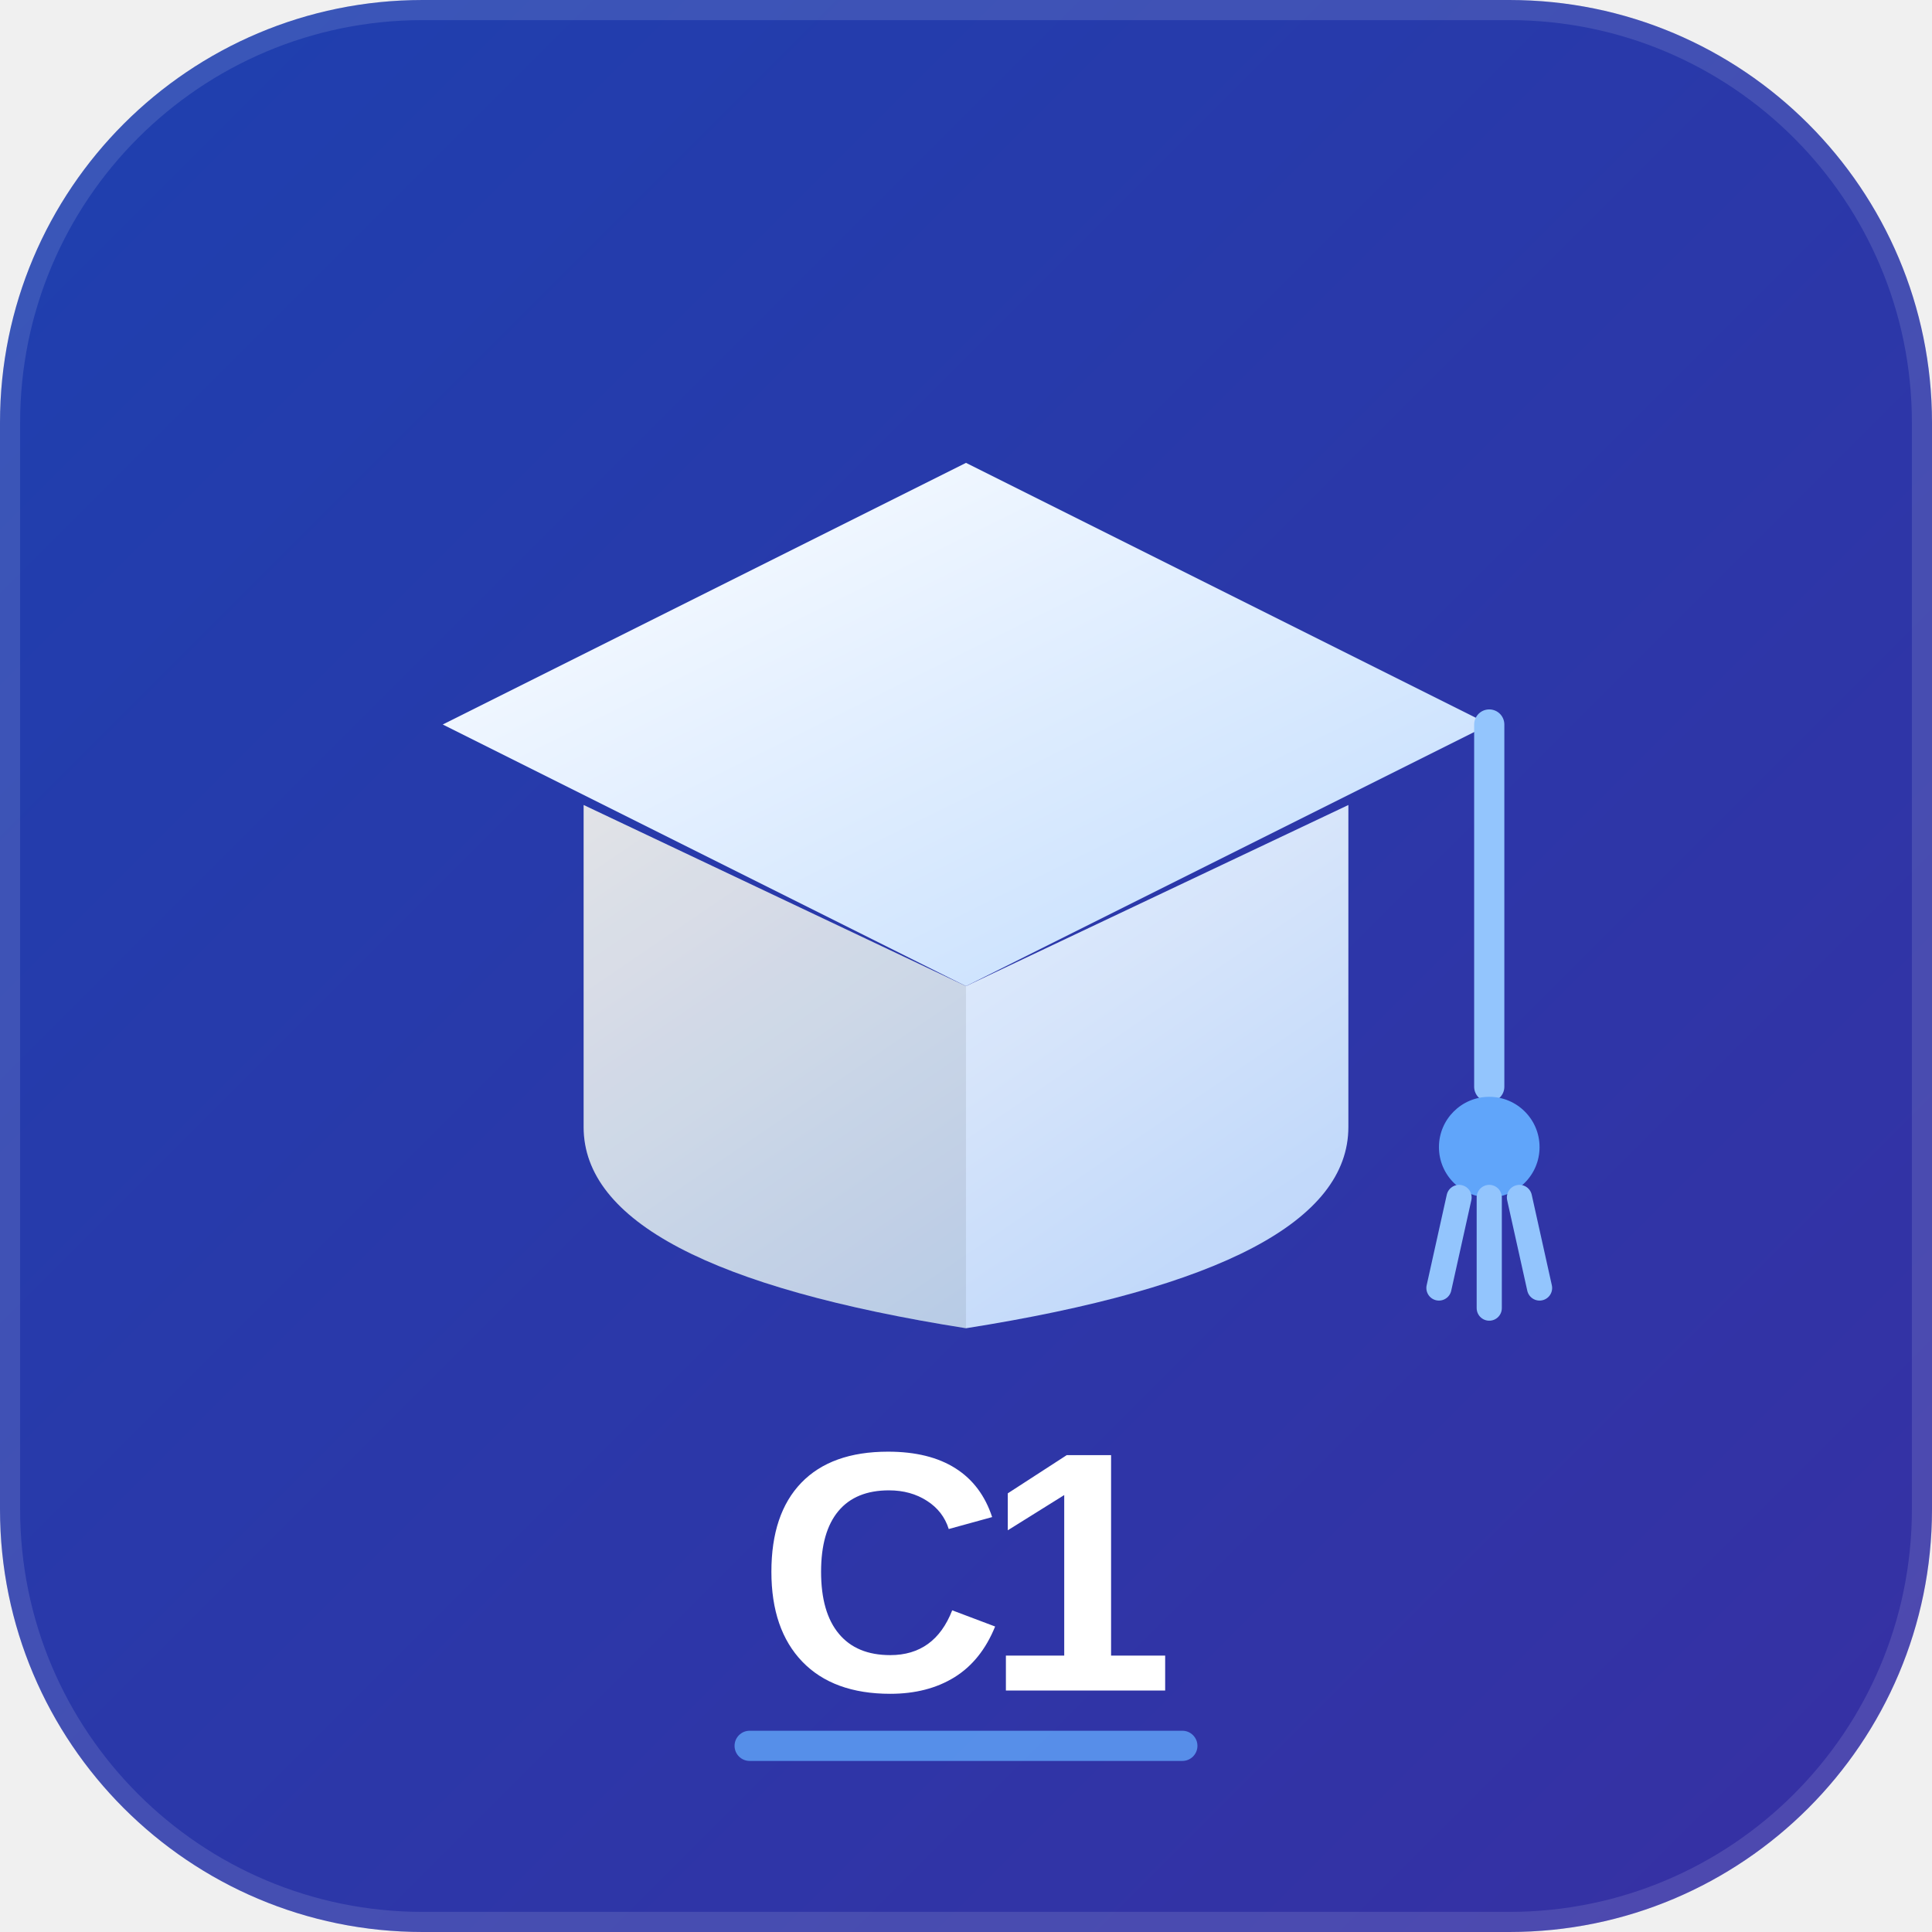
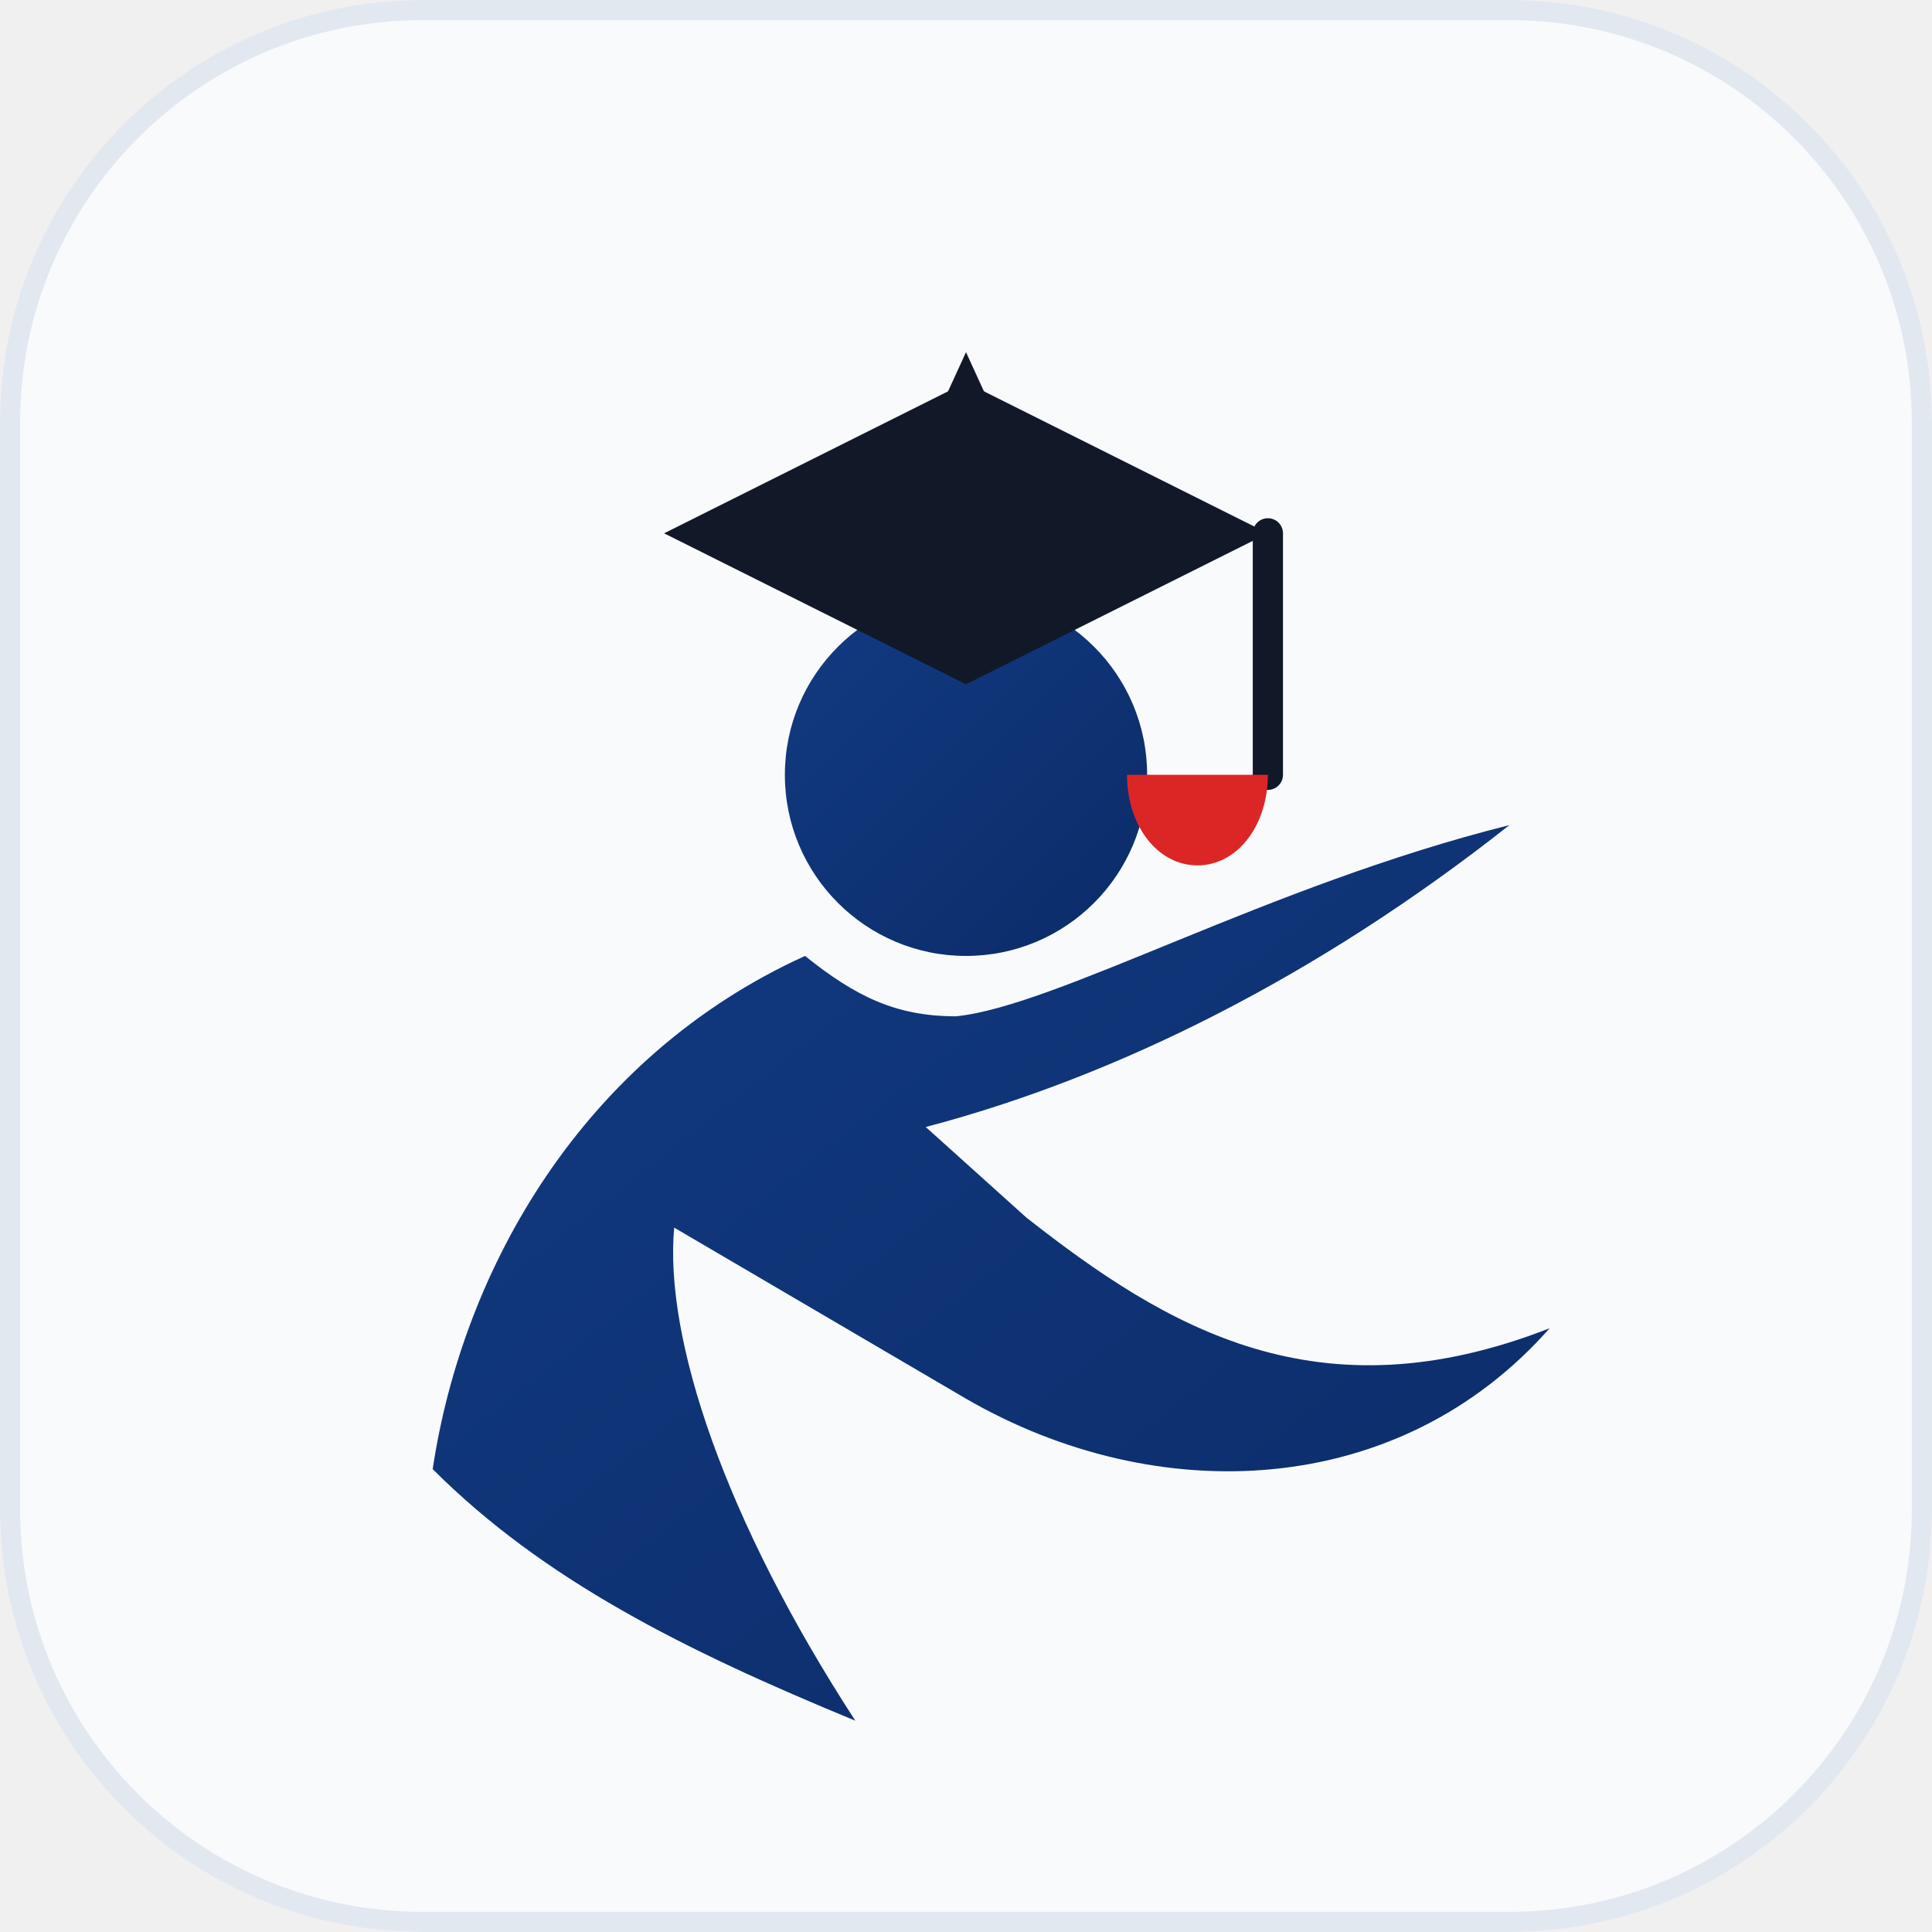
<svg xmlns="http://www.w3.org/2000/svg" viewBox="0 0 192 192" width="192" height="192">
  <defs>
-     <linearGradient id="bg" x1="0%" y1="0%" x2="100%" y2="100%">
-       <stop offset="0%" style="stop-color:#1e40af" />
-       <stop offset="100%" style="stop-color:#3730a3" />
-     </linearGradient>
-     <linearGradient id="cap" x1="0%" y1="0%" x2="100%" y2="100%">
-       <stop offset="0%" style="stop-color:#ffffff" />
-       <stop offset="100%" style="stop-color:#bfdbfe" />
+     <linearGradient id="figure" x1="0%" y1="0%" x2="100%" y2="100%">
+       <stop offset="0%" style="stop-color:#123b82" />
+       <stop offset="100%" style="stop-color:#0b2b68" />
    </linearGradient>
  </defs>
-   <rect width="192" height="192" rx="42" fill="url(#bg)" />
-   <rect x="1" y="1" width="190" height="190" rx="41" fill="none" stroke="rgba(255,255,255,0.12)" stroke-width="2" />
-   <polygon points="96,46 148,72 96,98 44,72" fill="url(#cap)" />
-   <path d="M 58 80 L 58 112 Q 58 126 96 132 Q 134 126 134 112 L 134 80 L 96 98 Z" fill="url(#cap)" opacity="0.95" />
-   <path d="M 58 80 L 96 98 L 96 132 Q 58 126 58 112 Z" fill="rgba(0,0,0,0.08)" />
-   <line x1="148" y1="72" x2="148" y2="108" stroke="#93c5fd" stroke-width="3" stroke-linecap="round" />
-   <circle cx="148" cy="114" r="5" fill="#60a5fa" />
-   <line x1="145" y1="119" x2="143" y2="128" stroke="#93c5fd" stroke-width="2.5" stroke-linecap="round" />
-   <line x1="148" y1="119" x2="148" y2="130" stroke="#93c5fd" stroke-width="2.5" stroke-linecap="round" />
-   <line x1="151" y1="119" x2="153" y2="128" stroke="#93c5fd" stroke-width="2.5" stroke-linecap="round" />
-   <text x="96" y="168" font-family="'Arial Black', Arial, sans-serif" font-weight="900" font-size="34" fill="white" text-anchor="middle" letter-spacing="-2">C1</text>
-   <rect x="73" y="172" width="46" height="3" rx="1.5" fill="#60a5fa" opacity="0.8" />
+   <rect width="192" height="192" rx="42" fill="#f8fafc" />
+   <rect x="1" y="1" width="190" height="190" rx="41" fill="none" stroke="#e2e8f0" stroke-width="2" />
+   <circle cx="96" cy="77" r="18" fill="url(#figure)" />
+   <path d="M85 59L96 35L107 59Z" fill="#111827" />
+   <path d="M66 53L96 38L126 53L96 68Z" fill="#111827" />
+   <path d="M126 53V77" stroke="#111827" stroke-width="3" stroke-linecap="round" />
+   <path d="M126 77C126 82 123 86 119 86C115 86 112 82 112 77" fill="#dc2626" />
+   <path d="M80 95C58 105 46 126 43 146C54 157 68 164 85 171C72 151 66 133 67 122L96 139C115 150 139 149 154 132C131 141 116 132 102 121L92 112C111 107 131 97 150 82C126 88 105 100 95 101C89 101 85 99 80 95Z" fill="url(#figure)" />
</svg>
